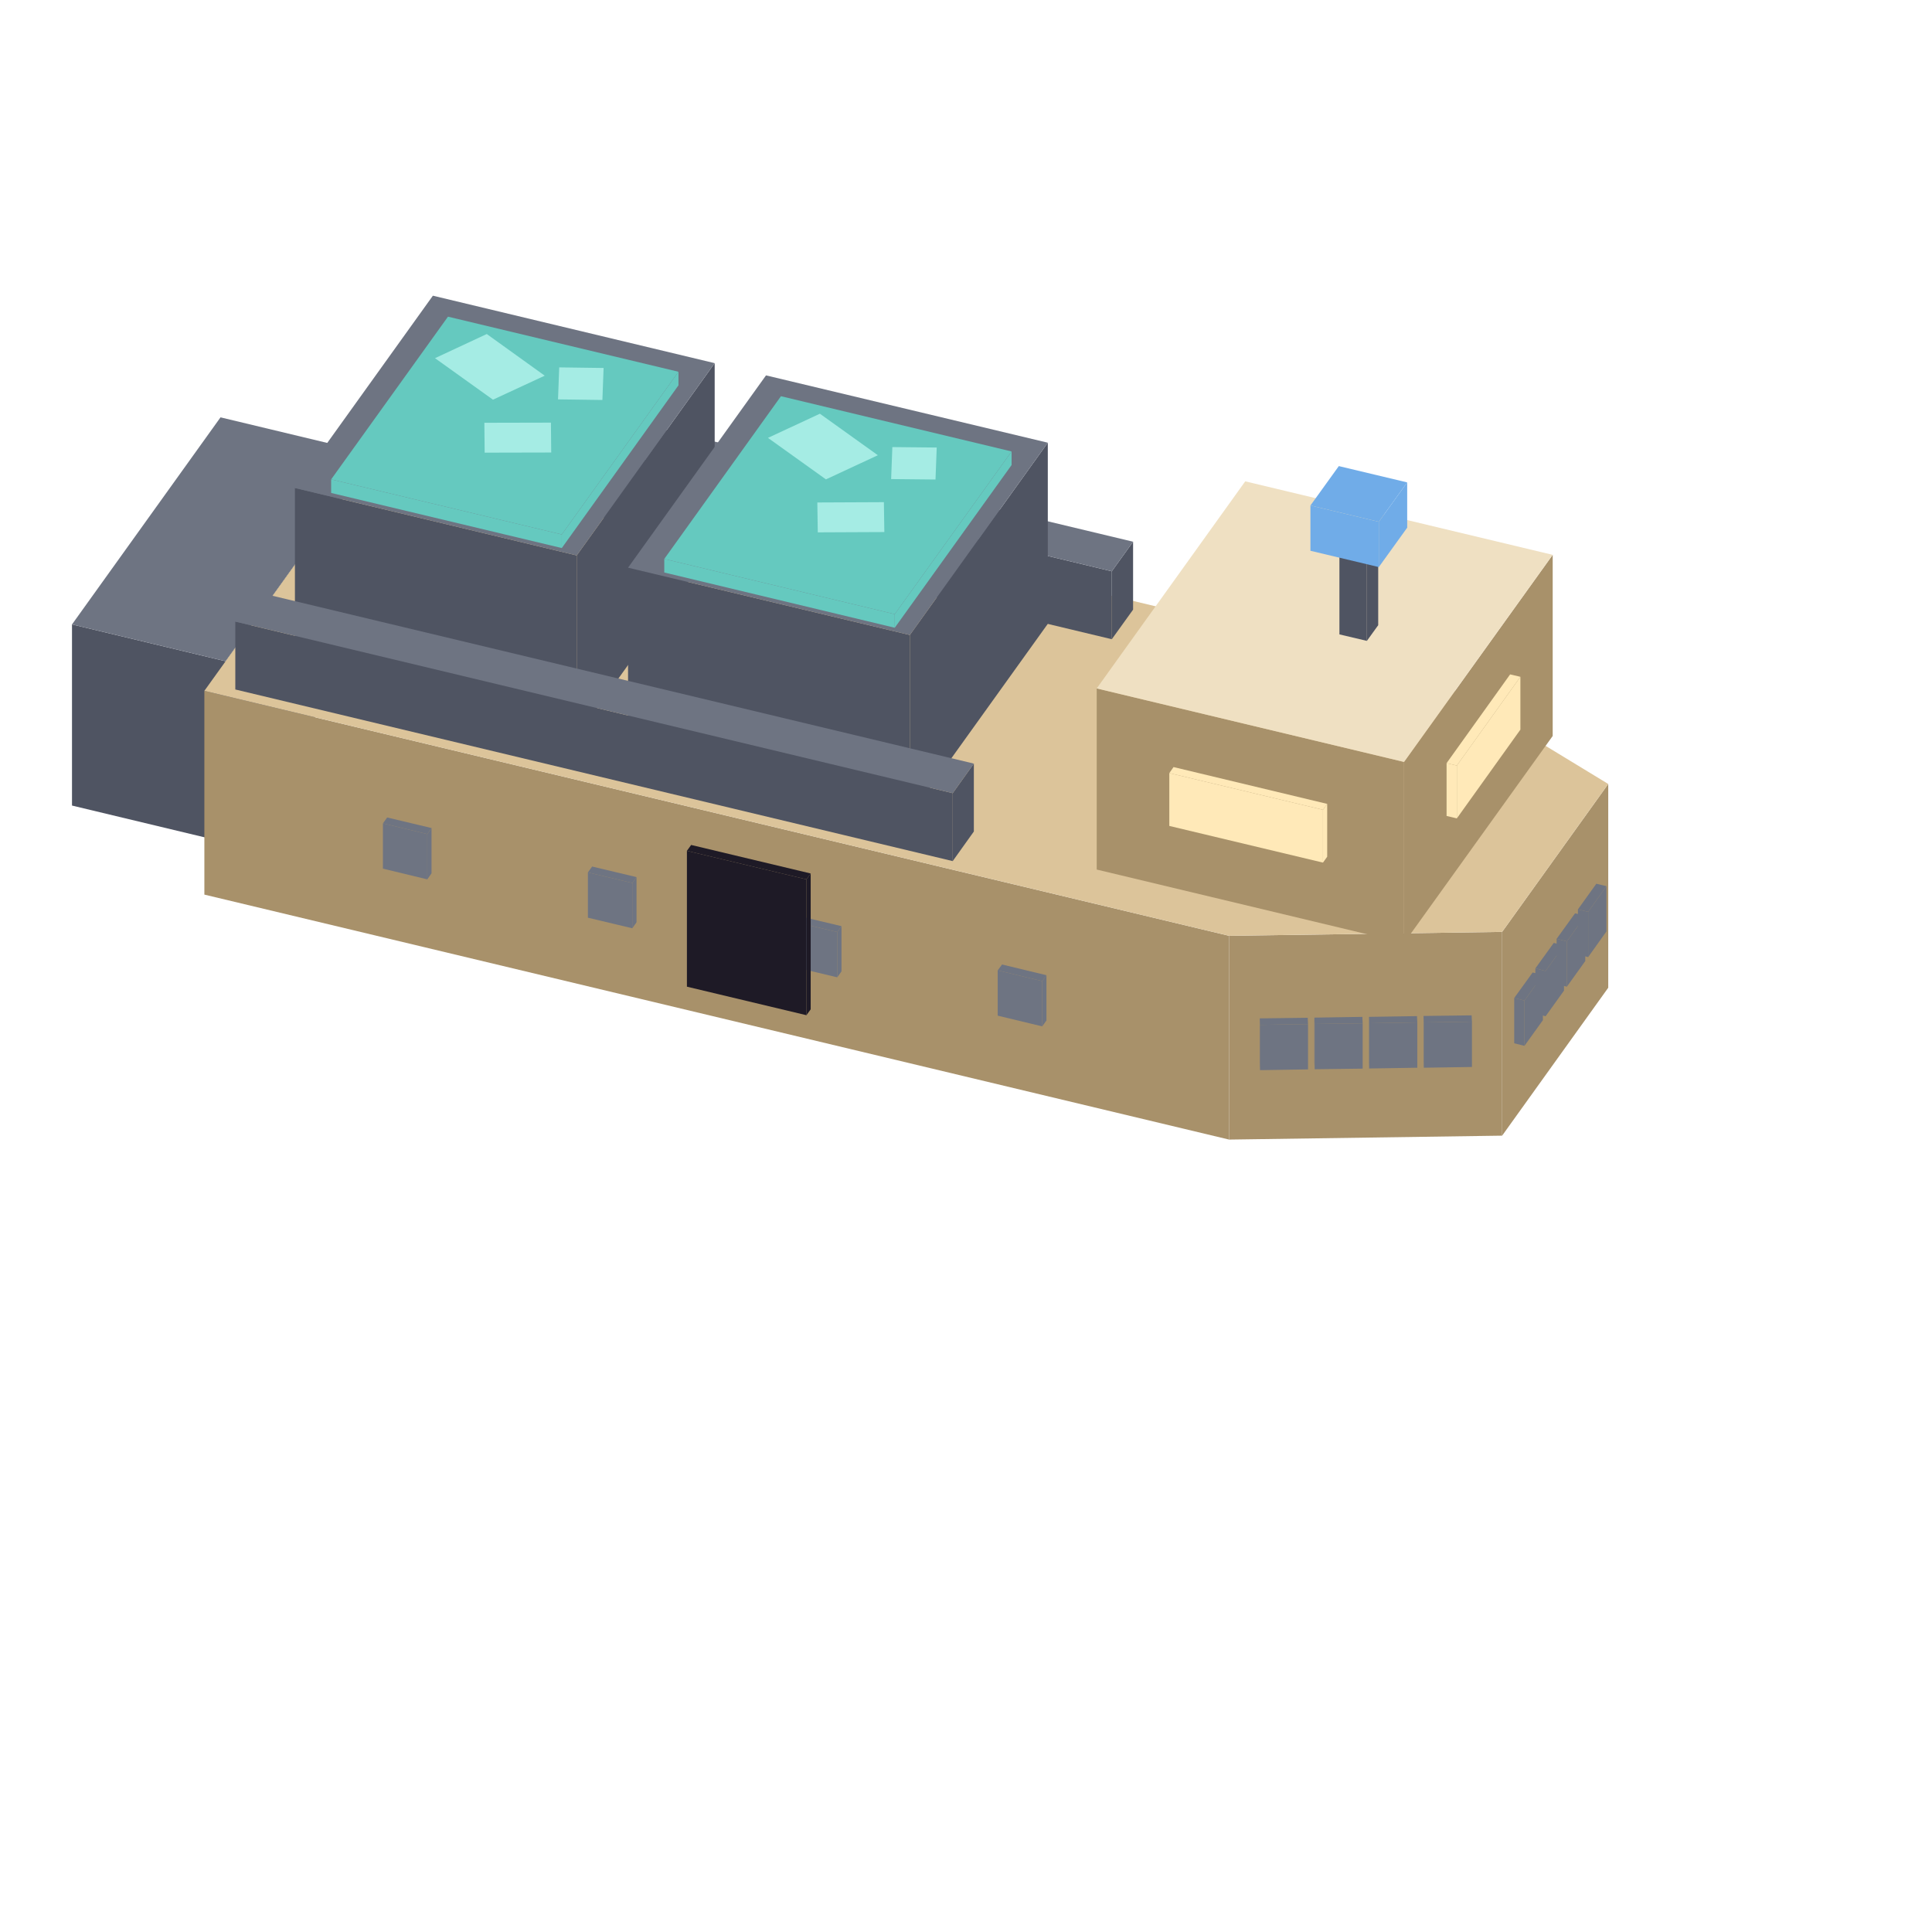
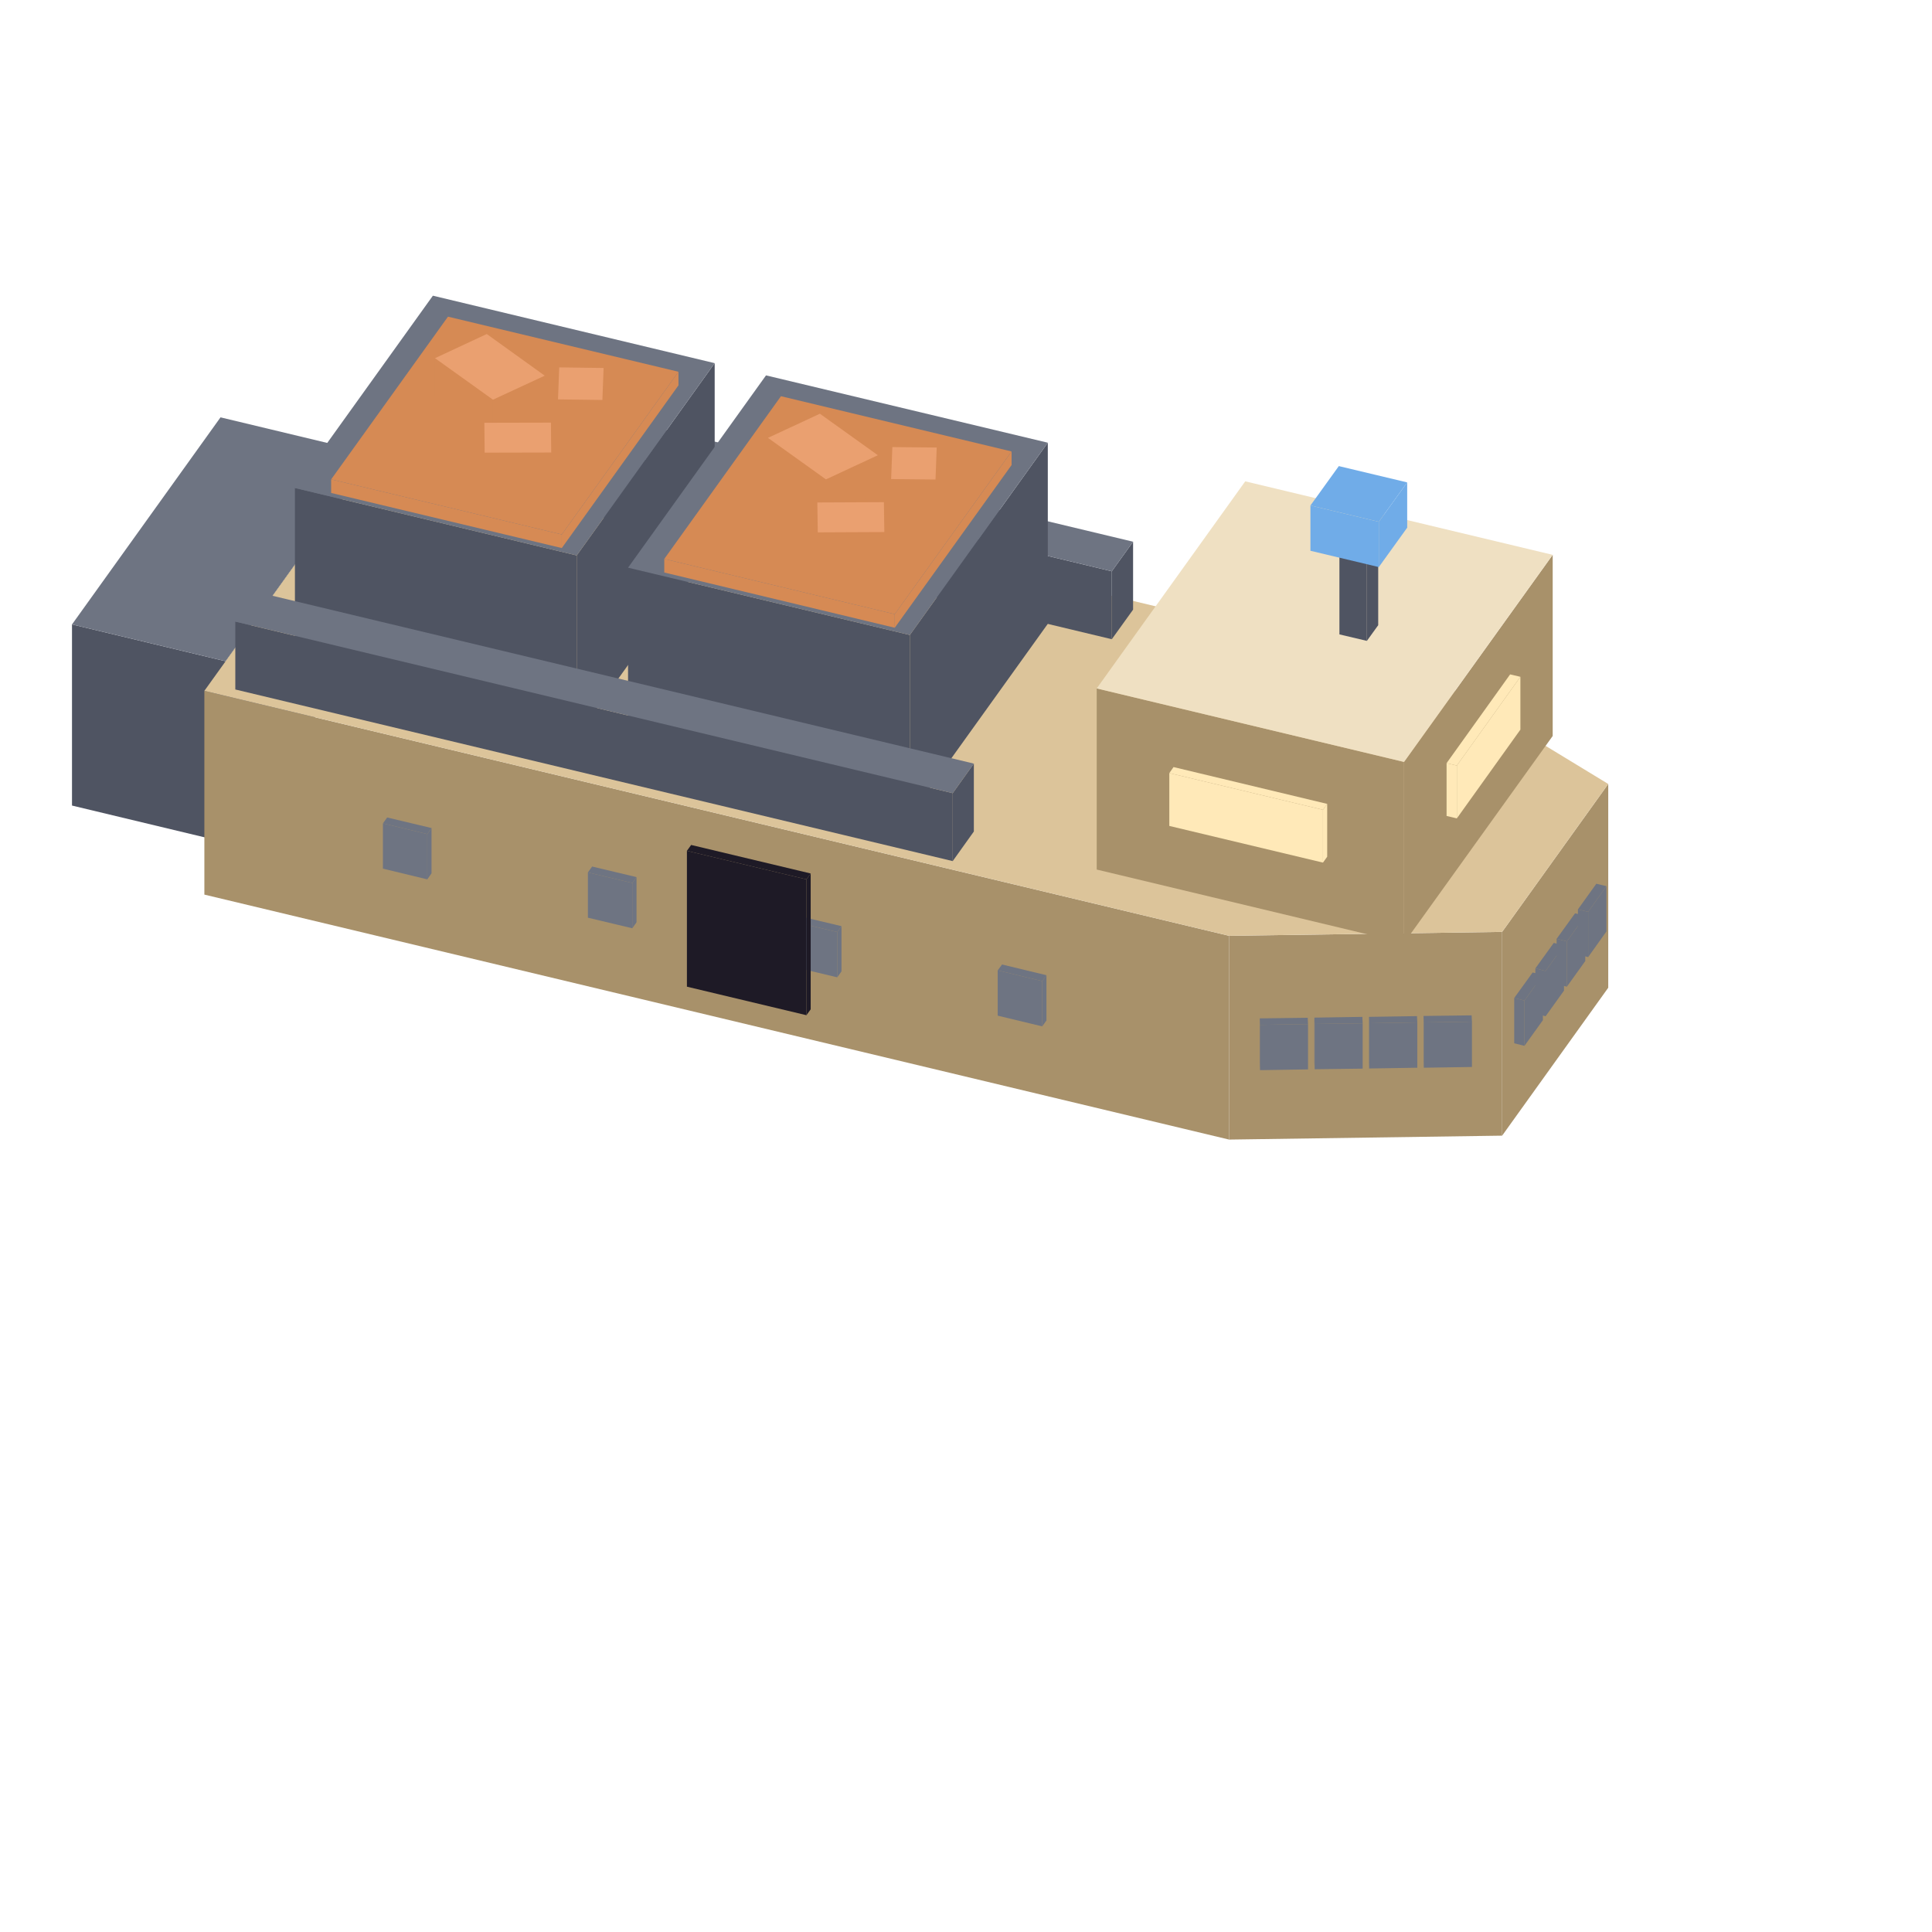
<svg xmlns="http://www.w3.org/2000/svg" width="56" height="56" viewBox="0 0 128 128">
  <polygon fill="#70ace8" points="28.68,32.80 29.99,30.97 29.99,33.77 28.68,35.60" />
  <polygon fill="#70ace8" points="25.51,32.05 28.68,32.80 28.68,35.60 25.51,34.85" />
  <polygon fill="#70ace8" points="29.99,30.97 28.68,32.80 25.51,32.05 26.82,30.22" />
  <polygon fill="#70ace8" points="15.18,51.62 16.49,49.79 16.49,52.59 15.18,54.42" />
  <polygon fill="#70ace8" points="12.01,50.86 15.18,51.62 15.18,54.42 12.01,53.66" />
  <polygon fill="#70ace8" points="16.49,49.79 15.18,51.62 12.01,50.86 13.33,49.03" />
  <polygon fill="#4f5462" points="14.95,43.81 24.79,30.09 24.79,42.09 14.95,55.81" />
  <polygon fill="#4f5462" points="4.77,41.37 14.95,43.81 14.95,55.81 4.77,53.37" />
  <polygon fill="#6e7482" points="14.61,27.65 24.79,30.09 14.95,43.81 4.77,41.37" />
  <polygon fill="#a8916a" points="99.52,61.74 106.55,51.94 106.55,65.44 99.52,75.24" />
  <polygon fill="#a8916a" points="81.43,62.00 99.52,61.74 99.52,75.24 81.43,75.50" />
  <polygon fill="#a8916a" points="13.54,45.77 81.43,62.00 81.43,75.50 13.54,59.27" />
  <polygon fill="#dcc49a" points="26.20,28.13 94.09,44.36 106.55,51.94 99.52,61.74 81.43,62.00 13.54,45.77" />
  <polygon fill="#6e7482" points="105.22,60.41 106.43,58.71 106.43,61.71 105.22,63.41" />
  <polygon fill="#6e7482" points="104.54,60.25 105.22,60.41 105.22,63.41 104.54,63.25" />
  <polygon fill="#6e7482" points="106.43,58.71 105.22,60.41 104.54,60.25 105.76,58.55" />
  <polygon fill="#6e7482" points="103.81,62.37 105.03,60.67 105.03,63.67 103.81,65.37" />
  <polygon fill="#6e7482" points="103.13,62.20 103.81,62.37 103.81,65.37 103.13,65.20" />
  <polygon fill="#6e7482" points="105.03,60.67 103.81,62.37 103.13,62.20 104.35,60.51" />
  <polygon fill="#6e7482" points="102.40,64.33 103.62,62.63 103.62,65.63 102.40,67.33" />
  <polygon fill="#6e7482" points="101.72,64.16 102.40,64.33 102.40,67.33 101.72,67.16" />
  <polygon fill="#6e7482" points="103.62,62.63 102.40,64.33 101.72,64.16 102.94,62.47" />
  <polygon fill="#6e7482" points="101.00,66.29 102.22,64.59 102.22,67.59 101.00,69.29" />
  <polygon fill="#6e7482" points="100.32,66.12 101.00,66.29 101.00,69.29 100.32,69.12" />
  <polygon fill="#6e7482" points="102.22,64.59 101.00,66.29 100.32,66.12 101.54,64.43" />
  <polygon fill="#6e7482" points="94.33,67.74 97.52,67.69 97.52,70.69 94.33,70.74" />
  <polygon fill="#6e7482" points="94.31,67.31 94.33,67.74 94.33,70.74 94.31,70.31" />
  <polygon fill="#6e7482" points="97.52,67.69 94.33,67.74 94.31,67.31 97.50,67.27" />
  <polygon fill="#6e7482" points="90.71,67.79 93.90,67.74 93.90,70.74 90.71,70.79" />
  <polygon fill="#6e7482" points="90.70,67.37 90.71,67.79 90.71,70.79 90.70,70.37" />
  <polygon fill="#6e7482" points="93.90,67.74 90.71,67.79 90.70,67.37 93.88,67.32" />
  <polygon fill="#6e7482" points="87.10,67.84 90.28,67.80 90.28,70.80 87.10,70.84" />
  <polygon fill="#6e7482" points="87.08,67.42 87.10,67.84 87.10,70.84 87.08,70.42" />
  <polygon fill="#6e7482" points="90.28,67.80 87.10,67.84 87.08,67.42 90.26,67.37" />
  <polygon fill="#6e7482" points="83.48,67.90 86.66,67.85 86.66,70.85 83.48,70.90" />
  <polygon fill="#6e7482" points="83.46,67.47 83.48,67.90 83.48,70.90 83.46,70.47" />
  <polygon fill="#6e7482" points="86.66,67.85 83.48,67.90 83.46,67.47 86.64,67.43" />
  <polygon fill="#6e7482" points="66.10,64.29 69.05,65.00 69.05,68.00 66.10,67.29" />
  <polygon fill="#6e7482" points="69.05,65.00 69.33,64.61 69.33,67.61 69.05,68.00" />
  <polygon fill="#6e7482" points="69.05,65.00 66.10,64.29 66.39,63.90 69.33,64.61" />
  <polygon fill="#6e7482" points="52.53,61.05 55.47,61.75 55.47,64.75 52.53,64.05" />
  <polygon fill="#6e7482" points="55.47,61.75 55.75,61.36 55.75,64.36 55.47,64.75" />
  <polygon fill="#6e7482" points="55.47,61.75 52.53,61.05 52.81,60.66 55.75,61.36" />
  <polygon fill="#6e7482" points="38.95,57.80 41.89,58.50 41.89,61.50 38.95,60.80" />
  <polygon fill="#6e7482" points="41.89,58.50 42.17,58.11 42.17,61.11 41.89,61.50" />
  <polygon fill="#6e7482" points="41.89,58.50 38.95,57.80 39.23,57.41 42.17,58.11" />
  <polygon fill="#6e7482" points="25.37,54.55 28.31,55.26 28.31,58.26 25.37,57.55" />
  <polygon fill="#6e7482" points="28.31,55.26 28.59,54.86 28.59,57.86 28.31,58.26" />
  <polygon fill="#6e7482" points="28.31,55.26 25.37,54.55 25.65,54.16 28.59,54.86" />
  <polygon fill="#1e1a26" points="45.51,56.37 53.43,58.26 53.43,67.26 45.51,65.37" />
  <polygon fill="#1e1a26" points="53.43,58.26 53.71,57.87 53.71,66.87 53.43,67.26" />
  <polygon fill="#1e1a26" points="53.43,58.26 45.51,56.37 45.79,55.98 53.71,57.87" />
  <polygon fill="#4f5462" points="73.66,37.85 75.07,35.89 75.07,40.39 73.66,42.35" />
  <polygon fill="#4f5462" points="26.14,26.48 73.66,37.85 73.66,42.35 26.14,30.98" />
  <polygon fill="#6e7482" points="27.54,24.52 75.07,35.89 73.66,37.85 26.14,26.48" />
  <polygon fill="#4f5462" points="38.21,36.80 47.35,24.06 47.35,36.06 38.21,48.80" />
  <polygon fill="#4f5462" points="19.54,32.33 38.21,36.80 38.21,48.80 19.54,44.33" />
  <polygon fill="#6e7482" points="28.68,19.59 47.35,24.06 38.21,36.80 19.54,32.33" />
-   <polygon fill="#65c9bf" points="37.22,35.41 44.95,24.63 44.95,25.53 37.22,36.31" />
-   <polygon fill="#65c9bf" points="21.94,31.76 37.22,35.41 37.22,36.31 21.94,32.66" />
-   <polygon fill="#65c9bf" points="29.68,20.98 44.95,24.63 37.22,35.41 21.94,31.76" />
-   <polygon fill="#65c9bf" points="32.66,26.48 36.09,24.89 36.09,27.39 32.66,28.98" />
-   <polygon fill="#65c9bf" points="28.82,23.73 32.66,26.48 32.66,28.98 28.82,26.23" />
-   <polygon fill="#a5ece4" points="32.25,22.13 36.09,24.89 32.66,26.48 28.82,23.73" />
-   <polygon fill="#65c9bf" points="32.11,29.99 36.52,29.98 36.52,31.68 32.11,31.69" />
-   <polygon fill="#65c9bf" points="32.09,28.01 32.11,29.99 32.11,31.69 32.09,29.71" />
-   <polygon fill="#a5ece4" points="32.09,28.01 36.50,28.00 36.52,29.98 32.11,29.99" />
-   <polygon fill="#65c9bf" points="39.91,26.50 39.99,24.38 39.99,25.68 39.91,27.80" />
-   <polygon fill="#65c9bf" points="36.97,26.46 39.91,26.50 39.91,27.80 36.97,27.76" />
-   <polygon fill="#a5ece4" points="39.99,24.38 39.91,26.50 36.97,26.46 37.05,24.34" />
+   <polygon fill="#d68a54" points="37.22,35.41 44.95,24.63 44.95,25.53 37.22,36.31" />
+   <polygon fill="#d68a54" points="21.94,31.76 37.22,35.41 37.22,36.31 21.94,32.66" />
+   <polygon fill="#d68a54" points="29.68,20.98 44.95,24.63 37.22,35.41 21.94,31.76" />
+   <polygon fill="#d68a54" points="32.66,26.48 36.09,24.89 36.09,27.39 32.66,28.98" />
+   <polygon fill="#d68a54" points="28.82,23.73 32.66,26.48 32.66,28.98 28.82,26.23" />
+   <polygon fill="#eaa070" points="32.25,22.13 36.09,24.89 32.66,26.48 28.82,23.73" />
+   <polygon fill="#d68a54" points="32.11,29.99 36.52,29.98 36.52,31.68 32.11,31.69" />
+   <polygon fill="#d68a54" points="32.09,28.01 32.11,29.99 32.11,31.69 32.09,29.71" />
+   <polygon fill="#eaa070" points="32.09,28.01 36.50,28.00 36.52,29.98 32.11,29.99" />
+   <polygon fill="#d68a54" points="39.91,26.50 39.99,24.38 39.99,25.68 39.91,27.80" />
+   <polygon fill="#d68a54" points="36.97,26.46 39.91,26.50 39.91,27.80 36.97,27.76" />
+   <polygon fill="#eaa070" points="39.99,24.38 39.91,26.50 36.97,26.46 37.05,24.34" />
  <polygon fill="#4f5462" points="60.28,42.07 69.42,29.33 69.42,41.33 60.28,54.07" />
  <polygon fill="#4f5462" points="41.61,37.61 60.28,42.07 60.28,54.07 41.61,49.61" />
  <polygon fill="#6e7482" points="50.75,24.87 69.42,29.33 60.28,42.07 41.61,37.61" />
-   <polygon fill="#65c9bf" points="59.28,40.69 67.02,29.91 67.02,30.81 59.28,41.59" />
-   <polygon fill="#65c9bf" points="44.01,37.03 59.28,40.69 59.28,41.59 44.01,37.93" />
-   <polygon fill="#65c9bf" points="51.74,26.25 67.02,29.91 59.28,40.69 44.01,37.03" />
-   <polygon fill="#65c9bf" points="54.72,31.76 58.16,30.16 58.16,32.66 54.72,34.26" />
-   <polygon fill="#65c9bf" points="50.88,29.01 54.72,31.76 54.72,34.26 50.88,31.51" />
-   <polygon fill="#a5ece4" points="54.32,27.41 58.16,30.16 54.72,31.76 50.88,29.01" />
-   <polygon fill="#65c9bf" points="54.18,35.27 58.59,35.25 58.59,36.95 54.18,36.97" />
-   <polygon fill="#65c9bf" points="54.15,33.29 54.18,35.27 54.18,36.97 54.15,34.99" />
-   <polygon fill="#a5ece4" points="54.15,33.29 58.56,33.27 58.59,35.25 54.18,35.27" />
-   <polygon fill="#65c9bf" points="61.98,31.77 62.06,29.65 62.06,30.95 61.98,33.07" />
-   <polygon fill="#65c9bf" points="59.04,31.74 61.98,31.77 61.98,33.07 59.04,33.04" />
-   <polygon fill="#a5ece4" points="62.06,29.65 61.98,31.77 59.04,31.74 59.12,29.62" />
+   <polygon fill="#d68a54" points="59.28,40.69 67.02,29.91 67.02,30.81 59.28,41.59" />
+   <polygon fill="#d68a54" points="44.01,37.03 59.28,40.69 59.28,41.59 44.01,37.93" />
+   <polygon fill="#d68a54" points="51.74,26.25 67.02,29.91 59.28,40.69 44.01,37.03" />
+   <polygon fill="#d68a54" points="54.72,31.76 58.16,30.16 58.16,32.66 54.72,34.26" />
+   <polygon fill="#d68a54" points="50.88,29.01 54.72,31.76 54.72,34.26 50.88,31.51" />
+   <polygon fill="#eaa070" points="54.32,27.41 58.16,30.16 54.72,31.76 50.88,29.01" />
+   <polygon fill="#d68a54" points="54.18,35.27 58.59,35.25 58.59,36.95 54.18,36.97" />
+   <polygon fill="#d68a54" points="54.15,33.29 54.18,35.27 54.18,36.97 54.15,34.99" />
+   <polygon fill="#eaa070" points="54.15,33.29 58.56,33.27 58.59,35.25 54.18,35.27" />
+   <polygon fill="#d68a54" points="61.98,31.77 62.06,29.65 62.06,30.95 61.98,33.07" />
+   <polygon fill="#d68a54" points="59.04,31.74 61.98,31.77 61.98,33.07 59.04,33.04" />
+   <polygon fill="#eaa070" points="62.06,29.65 61.98,31.77 59.04,31.74 59.12,29.62" />
  <polygon fill="#4f5462" points="63.12,52.55 64.52,50.59 64.52,55.09 63.12,57.05" />
  <polygon fill="#4f5462" points="15.59,41.18 63.12,52.55 63.12,57.05 15.59,45.68" />
  <polygon fill="#6e7482" points="17.00,39.22 64.52,50.59 63.12,52.55 15.59,41.18" />
  <polygon fill="#a8916a" points="93.02,50.48 102.87,36.76 102.87,48.76 93.02,62.48" />
  <polygon fill="#a8916a" points="72.66,45.61 93.02,50.48 93.02,62.48 72.66,57.61" />
  <polygon fill="#efe0c2" points="82.50,31.89 102.87,36.76 93.02,50.48 72.66,45.61" />
  <polygon fill="#ffe9b8" points="96.52,50.72 100.73,44.84 100.73,48.34 96.52,54.22" />
  <polygon fill="#ffe9b8" points="95.84,50.56 96.52,50.72 96.52,54.22 95.84,54.06" />
  <polygon fill="#ffe9b8" points="100.73,44.84 96.52,50.72 95.84,50.56 100.05,44.68" />
  <polygon fill="#ffe9b8" points="77.47,51.22 87.65,53.65 87.65,57.15 77.47,54.72" />
  <polygon fill="#ffe9b8" points="87.65,53.65 87.93,53.26 87.93,56.76 87.65,57.15" />
  <polygon fill="#ffe9b8" points="87.65,53.65 77.47,51.22 77.75,50.82 87.93,53.26" />
  <polygon fill="#4f5462" points="90.56,36.46 91.31,35.42 91.31,41.42 90.56,42.46" />
  <polygon fill="#4f5462" points="88.74,36.03 90.56,36.46 90.56,42.46 88.74,42.03" />
  <polygon fill="#6e7482" points="91.31,35.42 90.56,36.46 88.74,36.03 89.49,34.98" />
  <polygon fill="#70ace8" points="91.35,34.57 93.23,31.96 93.23,34.96 91.35,37.57" />
  <polygon fill="#70ace8" points="86.82,33.49 91.35,34.57 91.35,37.57 86.82,36.49" />
  <polygon fill="#70ace8" points="93.23,31.96 91.35,34.57 86.82,33.49 88.70,30.88" />
</svg>
